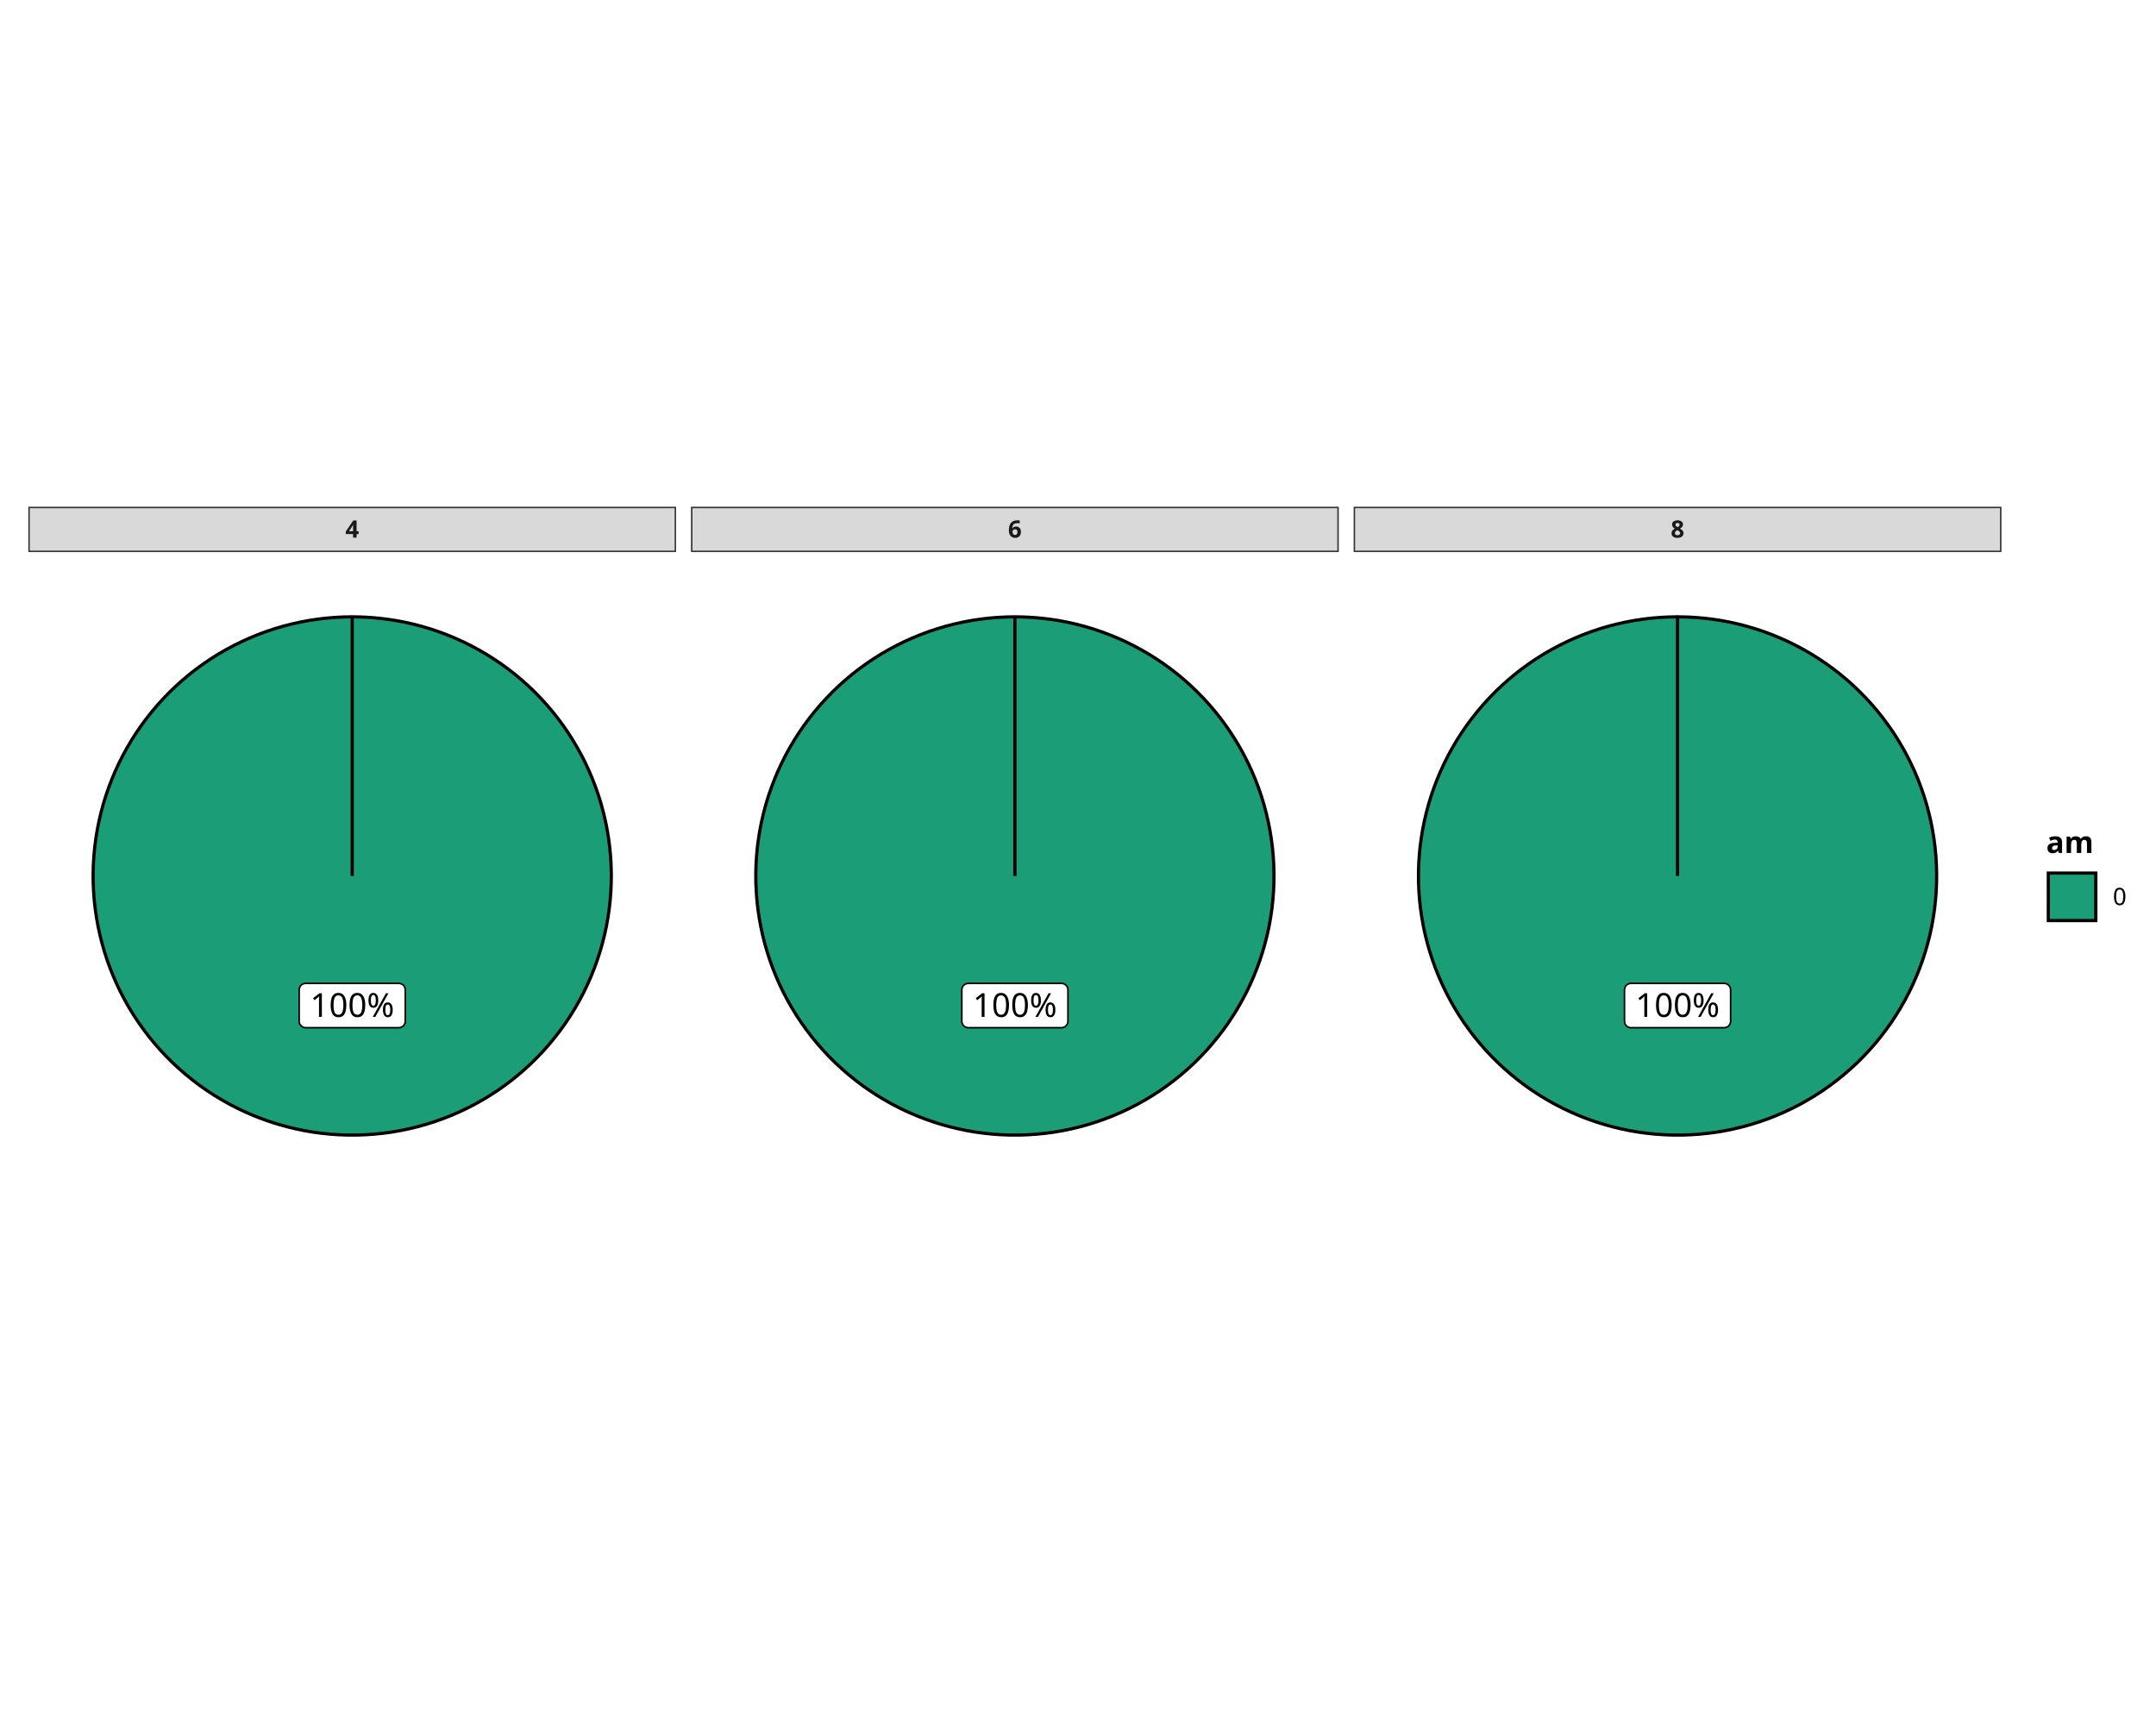
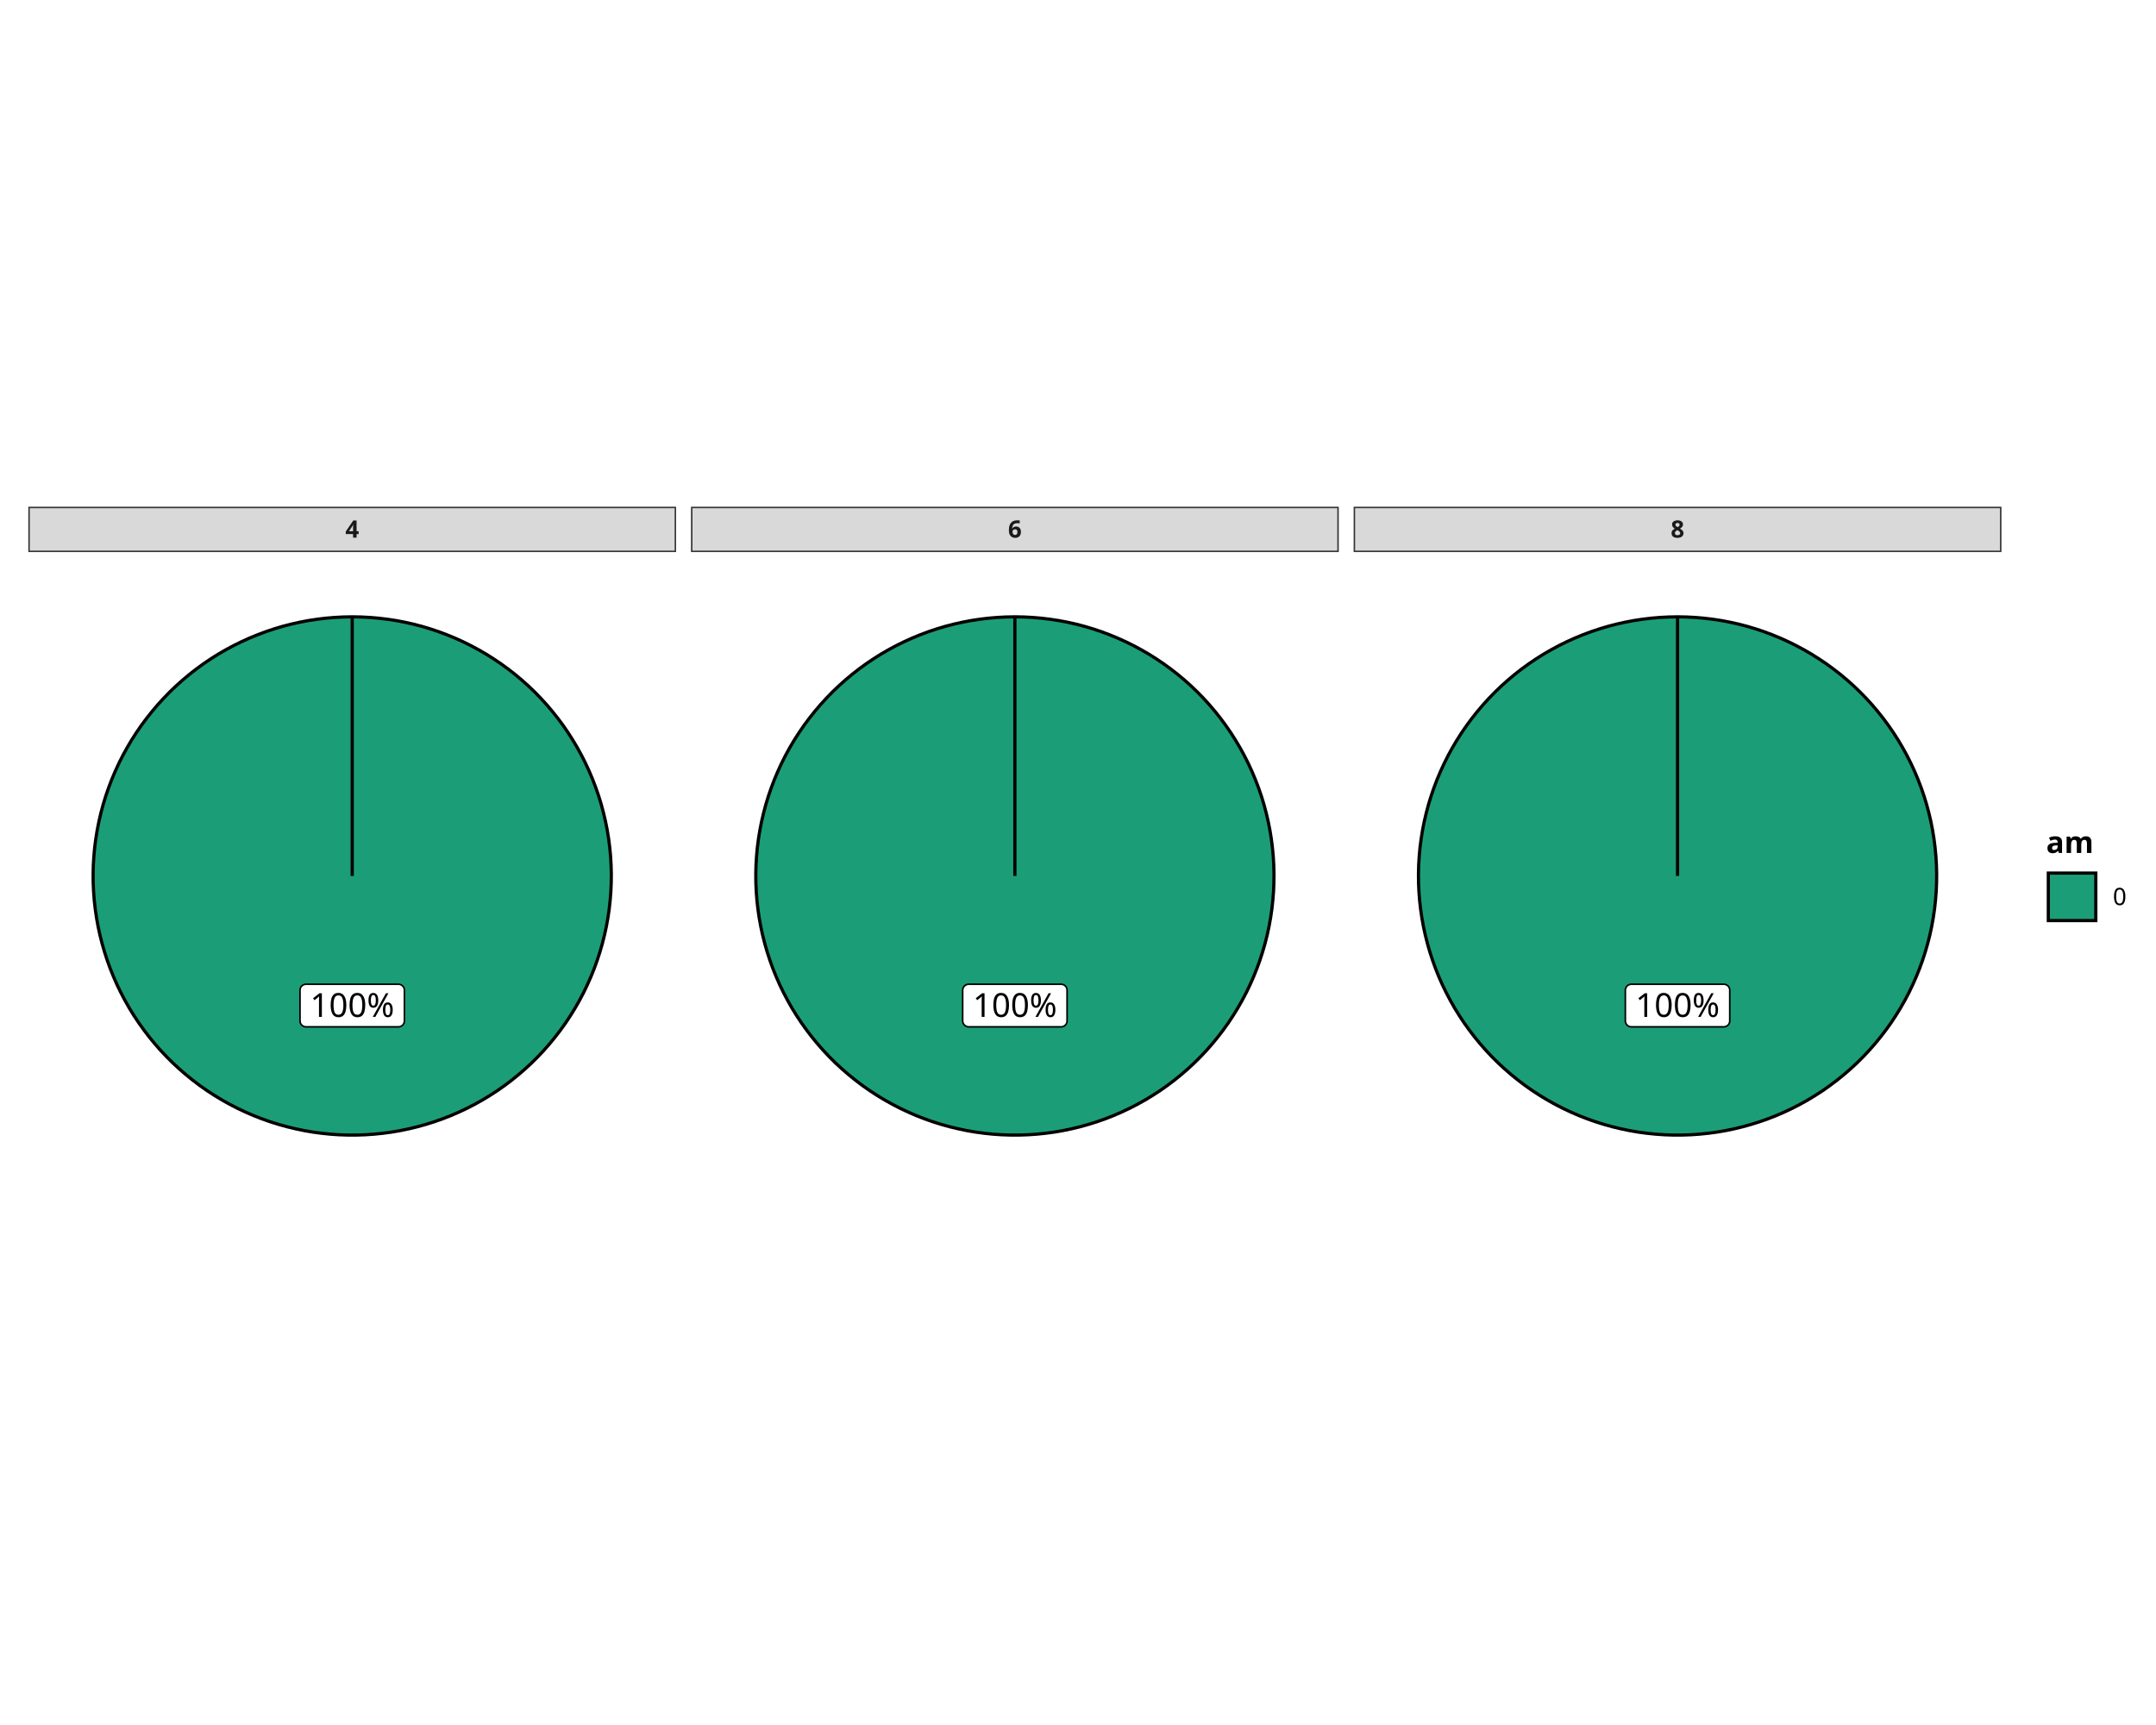
<svg xmlns="http://www.w3.org/2000/svg" class="svglite" data-engine-version="2.0" width="720.00pt" height="576.00pt" viewBox="0 0 720.00 576.00">
  <defs>
    <style type="text/css">
    .svglite line, .svglite polyline, .svglite polygon, .svglite path, .svglite rect, .svglite circle {
      fill: none;
      stroke: #000000;
      stroke-linecap: round;
      stroke-linejoin: round;
      stroke-miterlimit: 10.00;
    }
  </style>
  </defs>
  <rect width="100%" height="100%" style="stroke: none; fill: #FFFFFF;" />
  <defs>
    <clipPath id="cpMC4wMHw3MjAuMDB8MC4wMHw1NzYuMDA=">
      <rect x="0.00" y="0.00" width="720.00" height="576.00" />
    </clipPath>
  </defs>
  <g clip-path="url(#cpMC4wMHw3MjAuMDB8MC4wMHw1NzYuMDA=)">
</g>
  <defs>
    <clipPath id="cpMC4wMHw3MjAuMDB8MTY0LjIyfDQxMS43OA==">
      <rect x="0" y="164.22" width="720.00" height="247.56" />
    </clipPath>
  </defs>
  <g clip-path="url(#cpMC4wMHw3MjAuMDB8MTY0LjIyfDQxMS43OA==)">
    <rect x="0" y="164.22" width="720.00" height="247.56" style="stroke-width: 0.97; stroke: #FFFFFF; fill: #FFFFFF;" />
  </g>
  <g clip-path="url(#cpMC4wMHw3MjAuMDB8MC4wMHw1NzYuMDA=)">
</g>
  <defs>
    <clipPath id="cpOS40NnwyMjUuNzh8MTg0LjM0fDQwMC42Ng==">
      <rect x="9.46" y="184.34" width="216.32" height="216.32" />
    </clipPath>
  </defs>
  <g clip-path="url(#cpOS40NnwyMjUuNzh8MTg0LjM0fDQwMC42Ng==)">
    <rect x="9.46" y="184.34" width="216.32" height="216.32" style="stroke-width: 0.97; stroke: none; fill: #FFFFFF;" />
-     <polygon points="117.62,292.50 117.62,289.51 117.62,286.53 117.62,283.55 117.62,280.56 117.62,277.58 117.62,274.59 117.62,271.61 117.62,268.63 117.62,265.64 117.62,262.66 117.62,259.68 117.62,256.69 117.62,253.71 117.62,250.72 117.62,247.74 117.62,244.76 117.62,241.77 117.62,238.79 117.62,235.81 117.62,232.82 117.62,229.84 117.62,226.85 117.62,223.87 117.62,220.89 117.62,217.90 117.62,214.92 117.62,211.94 117.62,208.95 117.62,205.97 114.69,206.02 111.75,206.17 108.82,206.42 105.90,206.77 103.00,207.21 100.11,207.76 97.25,208.40 94.40,209.14 91.58,209.98 88.80,210.91 86.04,211.94 83.33,213.06 80.65,214.27 78.01,215.57 75.42,216.96 72.88,218.43 70.39,220.00 67.96,221.64 65.58,223.37 63.27,225.17 61.01,227.06 58.82,229.02 56.70,231.05 54.65,233.16 52.67,235.33 50.77,237.57 48.94,239.87 47.19,242.23 45.53,244.65 43.94,247.13 42.45,249.66 41.03,252.23 39.71,254.86 38.48,257.53 37.34,260.23 36.29,262.98 35.33,265.76 34.47,268.57 33.71,271.41 33.04,274.27 32.47,277.15 32.00,280.05 31.62,282.96 31.35,285.89 31.17,288.82 31.10,291.76 31.12,294.70 31.25,297.64 31.47,300.57 31.80,303.49 32.22,306.39 32.74,309.29 33.36,312.16 34.08,315.01 34.89,317.83 35.80,320.63 36.80,323.39 37.90,326.12 39.08,328.81 40.36,331.45 41.73,334.05 43.18,336.61 44.72,339.11 46.35,341.56 48.06,343.95 49.84,346.28 51.71,348.55 53.65,350.76 55.67,352.90 57.75,354.97 59.91,356.96 62.13,358.88 64.42,360.73 66.76,362.50 69.17,364.19 71.63,365.79 74.15,367.31 76.71,368.74 79.33,370.09 81.98,371.34 84.68,372.51 87.42,373.58 90.19,374.56 92.99,375.44 95.82,376.23 98.68,376.92 101.55,377.52 104.45,378.02 107.36,378.41 110.29,378.71 113.22,378.91 116.15,379.01 119.09,379.01 122.03,378.91 124.96,378.71 127.89,378.41 130.80,378.02 133.69,377.52 136.57,376.92 139.43,376.23 142.26,375.44 145.06,374.56 147.83,373.58 150.57,372.51 153.26,371.34 155.92,370.09 158.53,368.74 161.10,367.31 163.61,365.79 166.08,364.19 168.48,362.50 170.83,360.73 173.12,358.88 175.34,356.96 177.50,354.97 179.58,352.90 181.60,350.76 183.54,348.55 185.40,346.28 187.19,343.95 188.90,341.56 190.52,339.11 192.06,336.61 193.52,334.05 194.89,331.45 196.16,328.81 197.35,326.12 198.45,323.39 199.45,320.63 200.36,317.83 201.17,315.01 201.89,312.16 202.51,309.29 203.03,306.39 203.45,303.49 203.77,300.57 204.00,297.64 204.12,294.70 204.15,291.76 204.07,288.82 203.90,285.89 203.62,282.96 203.25,280.05 202.78,277.15 202.21,274.27 201.54,271.41 200.78,268.57 199.92,265.76 198.96,262.98 197.91,260.23 196.77,257.53 195.54,254.86 194.21,252.23 192.80,249.66 191.30,247.13 189.72,244.65 188.06,242.23 186.31,239.87 184.48,237.57 182.58,235.33 180.60,233.16 178.55,231.05 176.43,229.02 174.24,227.06 171.98,225.17 169.66,223.37 167.29,221.64 164.85,220.00 162.36,218.43 159.82,216.96 157.23,215.57 154.60,214.27 151.92,213.06 149.20,211.94 146.45,210.91 143.66,209.98 140.85,209.14 138.00,208.40 135.13,207.76 132.25,207.21 129.34,206.77 126.42,206.42 123.50,206.17 120.56,206.02 117.62,205.97 117.62,208.95 117.62,211.94 117.62,214.92 117.62,217.90 117.62,220.89 117.62,223.87 117.62,226.85 117.62,229.84 117.62,232.82 117.62,235.81 117.62,238.79 117.62,241.77 117.62,244.76 117.62,247.74 117.62,250.72 117.62,253.71 117.62,256.69 117.62,259.68 117.62,262.66 117.62,265.64 117.62,268.63 117.62,271.61 117.62,274.59 117.62,277.58 117.62,280.56 117.62,283.55 117.62,286.53 117.62,289.51 117.62,292.50 117.62,292.50 " style="stroke-width: 1.07; stroke-linecap: butt; stroke-linejoin: miter; fill: #1B9E77;" />
-     <polygon points="102.07,343.16 133.18,343.16 133.10,343.16 133.44,343.14 133.78,343.07 134.11,342.95 134.41,342.78 134.68,342.56 134.91,342.30 135.09,342.00 135.23,341.68 135.31,341.35 135.34,341.00 135.34,341.00 135.34,330.52 135.34,330.52 135.31,330.17 135.23,329.84 135.09,329.52 134.91,329.22 134.68,328.96 134.41,328.74 134.11,328.57 133.78,328.45 133.44,328.38 133.18,328.36 102.07,328.36 102.33,328.38 101.98,328.36 101.63,328.40 101.30,328.50 100.99,328.65 100.70,328.85 100.45,329.09 100.24,329.37 100.08,329.67 99.97,330.00 99.91,330.35 99.91,330.52 99.91,341.00 99.91,340.82 99.91,341.17 99.97,341.52 100.08,341.85 100.24,342.15 100.45,342.43 100.70,342.67 100.99,342.87 101.30,343.02 101.63,343.12 101.98,343.16 " style="stroke-width: 0.53; fill: #FFFFFF;" />
+     <polygon points="117.62,292.50 117.62,289.51 117.62,286.53 117.62,283.55 117.62,280.56 117.62,277.58 117.62,274.59 117.62,271.61 117.62,268.63 117.62,265.64 117.62,262.66 117.62,259.68 117.62,256.69 117.62,253.71 117.62,250.72 117.62,247.74 117.62,244.76 117.62,241.77 117.62,238.79 117.62,235.81 117.62,232.82 117.62,229.84 117.62,226.85 117.62,223.87 117.62,220.89 117.62,217.90 117.62,214.92 117.62,211.94 117.62,208.95 117.62,205.97 114.69,206.02 111.75,206.17 108.82,206.42 105.90,206.77 103.00,207.21 100.11,207.76 97.25,208.40 94.40,209.14 91.58,209.98 88.80,210.91 86.04,211.94 83.33,213.06 80.65,214.27 78.01,215.57 75.42,216.96 72.88,218.43 70.39,220.00 67.96,221.64 65.58,223.37 63.27,225.17 61.01,227.06 58.82,229.02 56.70,231.05 54.65,233.16 52.67,235.33 50.77,237.57 48.94,239.87 47.19,242.23 45.53,244.65 43.94,247.13 42.45,249.66 41.03,252.23 39.71,254.86 38.48,257.53 37.34,260.23 36.29,262.98 35.33,265.76 34.47,268.57 33.71,271.41 33.04,274.27 32.47,277.15 32.00,280.05 31.62,282.96 31.35,285.89 31.17,288.82 31.10,291.76 31.12,294.70 31.25,297.64 31.47,300.57 31.80,303.49 32.22,306.39 32.74,309.29 33.36,312.16 34.08,315.01 34.89,317.83 35.80,320.63 36.80,323.39 37.90,326.12 39.08,328.81 40.36,331.45 41.73,334.05 43.18,336.61 44.72,339.11 46.35,341.56 48.06,343.95 49.84,346.28 51.71,348.55 53.65,350.76 55.67,352.90 57.75,354.97 59.91,356.96 62.13,358.88 64.42,360.73 66.76,362.50 69.17,364.19 71.63,365.79 74.15,367.31 76.71,368.74 79.33,370.09 81.98,371.34 84.68,372.51 87.42,373.58 90.19,374.56 92.99,375.44 95.82,376.23 98.68,376.92 101.55,377.52 104.45,378.02 107.36,378.41 110.29,378.71 113.22,378.91 116.15,379.01 119.09,379.01 122.03,378.91 124.96,378.71 127.89,378.41 130.80,378.02 133.69,377.52 136.57,376.92 139.43,376.23 142.26,375.44 145.06,374.56 147.83,373.58 150.57,372.51 153.26,371.34 155.92,370.09 158.53,368.74 161.10,367.31 163.61,365.79 166.08,364.19 168.48,362.50 170.83,360.73 173.12,358.88 175.34,356.96 177.50,354.97 179.58,352.90 181.60,350.76 183.54,348.55 185.40,346.28 187.19,343.95 188.90,341.56 190.52,339.11 192.06,336.61 193.52,334.05 194.89,331.45 196.16,328.81 197.35,326.12 198.45,323.39 199.45,320.63 200.36,317.83 201.17,315.01 201.89,312.16 202.51,309.29 203.03,306.39 203.45,303.49 203.77,300.57 204.00,297.64 204.12,294.70 204.15,291.76 204.07,288.82 203.90,285.89 203.62,282.96 203.25,280.05 202.78,277.15 202.21,274.27 201.54,271.41 200.78,268.57 199.92,265.76 198.96,262.98 197.91,260.23 196.77,257.53 195.54,254.86 194.21,252.23 192.80,249.66 191.30,247.13 189.72,244.65 188.06,242.23 186.31,239.87 184.48,237.57 182.58,235.33 180.60,233.16 178.55,231.05 176.43,229.02 174.24,227.06 171.98,225.17 169.66,223.37 167.29,221.64 164.85,220.00 162.36,218.43 159.82,216.96 157.23,215.57 154.60,214.27 151.92,213.06 149.20,211.94 146.45,210.91 143.66,209.98 140.85,209.14 138.00,208.40 135.13,207.76 132.25,207.21 129.34,206.77 126.42,206.42 123.50,206.17 120.56,206.02 117.62,205.97 117.62,208.95 117.62,211.94 117.62,214.92 117.62,217.90 117.62,220.89 117.62,223.87 117.62,226.85 117.62,229.84 117.62,232.82 117.62,235.81 117.62,238.79 117.62,241.77 117.62,244.76 117.62,247.74 117.62,250.72 117.62,253.71 117.62,256.69 117.62,259.68 117.62,262.66 117.62,265.64 117.62,268.63 117.62,271.61 117.62,274.59 117.62,277.58 117.62,280.56 117.62,283.55 117.62,286.53 117.62,289.51 117.62,292.50 " style="stroke-width: 1.07; stroke-linecap: butt; stroke-linejoin: miter; fill: #1B9E77;" />
+     <polygon points="102.18,342.87 133.07,342.87 132.99,342.87 133.31,342.86 133.62,342.79 133.92,342.68 134.20,342.52 134.44,342.32 134.66,342.08 134.83,341.81 134.95,341.51 135.03,341.20 135.05,340.88 135.05,340.88 135.05,330.64 135.05,330.64 135.03,330.32 134.95,330.01 134.83,329.71 134.66,329.44 134.44,329.20 134.20,329.00 133.92,328.84 133.62,328.73 133.31,328.66 133.07,328.65 102.18,328.65 102.42,328.66 102.10,328.65 101.78,328.69 101.48,328.78 101.19,328.92 100.92,329.10 100.69,329.32 100.50,329.57 100.35,329.86 100.25,330.16 100.20,330.48 100.19,330.64 100.19,340.88 100.20,340.72 100.20,341.04 100.25,341.36 100.35,341.66 100.50,341.95 100.69,342.20 100.92,342.42 101.19,342.60 101.48,342.74 101.78,342.83 102.10,342.87 " style="stroke-width: 0.53; fill: #FFFFFF;" />
    <text x="117.62" y="339.56" text-anchor="middle" style="font-size: 11.04px; font-family: sans;" textLength="28.24px" lengthAdjust="spacingAndGlyphs">100%</text>
  </g>
  <g clip-path="url(#cpMC4wMHw3MjAuMDB8MC4wMHw1NzYuMDA=)">
</g>
  <defs>
    <clipPath id="cpMjMwLjc2fDQ0Ny4wOHwxODQuMzR8NDAwLjY2">
      <rect x="230.76" y="184.34" width="216.32" height="216.32" />
    </clipPath>
  </defs>
  <g clip-path="url(#cpMjMwLjc2fDQ0Ny4wOHwxODQuMzR8NDAwLjY2)">
    <rect x="230.76" y="184.34" width="216.32" height="216.32" style="stroke-width: 0.97; stroke: none; fill: #FFFFFF;" />
-     <polygon points="338.92,292.50 338.92,289.51 338.92,286.53 338.92,283.55 338.92,280.56 338.92,277.58 338.92,274.59 338.92,271.61 338.92,268.63 338.92,265.64 338.92,262.66 338.92,259.68 338.92,256.69 338.92,253.71 338.92,250.72 338.92,247.74 338.92,244.76 338.92,241.77 338.92,238.79 338.92,235.81 338.92,232.82 338.92,229.84 338.92,226.85 338.92,223.87 338.92,220.89 338.92,217.90 338.92,214.92 338.92,211.94 338.92,208.95 338.92,205.97 335.99,206.02 333.05,206.17 330.12,206.42 327.20,206.77 324.30,207.21 321.41,207.76 318.55,208.40 315.70,209.14 312.88,209.98 310.10,210.91 307.34,211.94 304.63,213.06 301.95,214.27 299.31,215.57 296.72,216.96 294.18,218.43 291.69,220.00 289.26,221.64 286.88,223.37 284.57,225.17 282.31,227.06 280.12,229.02 278.00,231.05 275.95,233.16 273.97,235.33 272.07,237.57 270.24,239.87 268.49,242.23 266.83,244.65 265.24,247.13 263.74,249.66 262.33,252.23 261.01,254.86 259.78,257.53 258.64,260.23 257.59,262.98 256.63,265.76 255.77,268.57 255.01,271.41 254.34,274.27 253.77,277.15 253.30,280.05 252.92,282.96 252.65,285.89 252.47,288.82 252.40,291.76 252.42,294.70 252.55,297.64 252.77,300.57 253.10,303.49 253.52,306.39 254.04,309.29 254.66,312.16 255.38,315.01 256.19,317.83 257.10,320.63 258.10,323.39 259.20,326.12 260.38,328.81 261.66,331.45 263.03,334.05 264.48,336.61 266.02,339.11 267.65,341.56 269.36,343.95 271.14,346.28 273.01,348.55 274.95,350.76 276.97,352.90 279.05,354.97 281.21,356.96 283.43,358.88 285.72,360.73 288.06,362.50 290.47,364.19 292.93,365.79 295.45,367.31 298.01,368.74 300.63,370.09 303.28,371.34 305.98,372.51 308.72,373.58 311.49,374.56 314.29,375.44 317.12,376.23 319.98,376.92 322.85,377.52 325.75,378.02 328.66,378.41 331.59,378.71 334.52,378.91 337.45,379.01 340.39,379.01 343.33,378.91 346.26,378.71 349.18,378.41 352.10,378.02 354.99,377.52 357.87,376.92 360.73,376.23 363.56,375.44 366.36,374.56 369.13,373.58 371.87,372.51 374.56,371.34 377.22,370.09 379.83,368.74 382.40,367.31 384.91,365.79 387.38,364.19 389.78,362.50 392.13,360.73 394.42,358.88 396.64,356.96 398.80,354.97 400.88,352.90 402.90,350.76 404.84,348.55 406.70,346.28 408.49,343.95 410.20,341.56 411.82,339.11 413.36,336.61 414.82,334.05 416.19,331.45 417.46,328.81 418.65,326.12 419.75,323.39 420.75,320.63 421.66,317.83 422.47,315.01 423.19,312.16 423.81,309.29 424.33,306.39 424.75,303.49 425.07,300.57 425.30,297.64 425.42,294.70 425.45,291.76 425.37,288.82 425.20,285.89 424.92,282.96 424.55,280.05 424.08,277.15 423.51,274.27 422.84,271.41 422.08,268.57 421.22,265.76 420.26,262.98 419.21,260.23 418.07,257.53 416.84,254.86 415.51,252.23 414.10,249.66 412.60,247.13 411.02,244.65 409.35,242.23 407.61,239.87 405.78,237.57 403.88,235.33 401.90,233.16 399.85,231.05 397.73,229.02 395.54,227.06 393.28,225.17 390.96,223.37 388.59,221.64 386.15,220.00 383.66,218.43 381.12,216.96 378.53,215.57 375.90,214.27 373.22,213.06 370.50,211.94 367.75,210.91 364.96,209.98 362.15,209.14 359.30,208.40 356.43,207.76 353.55,207.21 350.64,206.77 347.72,206.42 344.80,206.17 341.86,206.02 338.92,205.97 338.92,208.95 338.92,211.94 338.92,214.92 338.92,217.90 338.92,220.89 338.92,223.87 338.92,226.85 338.92,229.84 338.92,232.82 338.92,235.81 338.92,238.79 338.92,241.77 338.92,244.76 338.92,247.74 338.92,250.72 338.92,253.71 338.92,256.69 338.92,259.68 338.92,262.66 338.92,265.64 338.92,268.63 338.92,271.61 338.92,274.59 338.92,277.58 338.92,280.56 338.92,283.55 338.92,286.53 338.92,289.51 338.92,292.50 338.92,292.50 " style="stroke-width: 1.07; stroke-linecap: butt; stroke-linejoin: miter; fill: #1B9E77;" />
-     <polygon points="323.36,343.16 354.48,343.16 354.40,343.16 354.74,343.14 355.08,343.07 355.41,342.95 355.71,342.78 355.98,342.56 356.21,342.30 356.39,342.00 356.53,341.68 356.61,341.35 356.64,341.00 356.64,341.00 356.64,330.52 356.64,330.52 356.61,330.17 356.53,329.84 356.39,329.52 356.21,329.22 355.98,328.96 355.71,328.74 355.41,328.57 355.08,328.45 354.74,328.38 354.48,328.36 323.36,328.36 323.63,328.38 323.28,328.36 322.93,328.40 322.60,328.50 322.28,328.65 322.00,328.85 321.75,329.09 321.54,329.37 321.38,329.67 321.27,330.00 321.21,330.35 321.20,330.52 321.20,341.00 321.21,340.82 321.21,341.17 321.27,341.52 321.38,341.85 321.54,342.15 321.75,342.43 322.00,342.67 322.28,342.87 322.60,343.02 322.93,343.12 323.28,343.16 " style="stroke-width: 0.53; fill: #FFFFFF;" />
+     <polygon points="338.92,292.50 338.92,289.51 338.92,286.53 338.92,283.55 338.92,280.56 338.92,277.58 338.92,274.59 338.92,271.61 338.92,268.63 338.92,265.64 338.92,262.66 338.92,259.68 338.92,256.69 338.92,253.71 338.92,250.72 338.92,247.74 338.92,244.76 338.92,241.77 338.92,238.79 338.92,235.81 338.92,232.82 338.92,229.84 338.92,226.85 338.92,223.87 338.92,220.89 338.92,217.90 338.92,214.92 338.92,211.94 338.92,208.95 338.92,205.97 335.99,206.02 333.05,206.17 330.12,206.42 327.20,206.77 324.30,207.21 321.41,207.76 318.55,208.40 315.70,209.14 312.88,209.98 310.10,210.91 307.34,211.94 304.63,213.06 301.95,214.27 299.31,215.57 296.72,216.96 294.18,218.43 291.69,220.00 289.26,221.64 286.88,223.37 284.57,225.17 282.31,227.06 280.12,229.02 278.00,231.05 275.95,233.16 273.97,235.33 272.07,237.57 270.24,239.87 268.49,242.23 266.83,244.65 265.24,247.13 263.74,249.66 262.33,252.23 261.01,254.86 259.78,257.53 258.64,260.23 257.59,262.98 256.63,265.76 255.77,268.57 255.01,271.41 254.34,274.27 253.77,277.15 253.30,280.05 252.92,282.96 252.65,285.89 252.47,288.82 252.40,291.76 252.42,294.70 252.55,297.64 252.77,300.57 253.10,303.49 253.52,306.39 254.04,309.29 254.66,312.16 255.38,315.01 256.19,317.83 257.10,320.63 258.10,323.39 259.20,326.12 260.38,328.81 261.66,331.45 263.03,334.05 264.48,336.61 266.02,339.11 267.65,341.56 269.36,343.95 271.14,346.28 273.01,348.55 274.95,350.76 276.97,352.90 279.05,354.97 281.21,356.96 283.43,358.88 285.72,360.73 288.06,362.50 290.47,364.19 292.93,365.79 295.45,367.31 298.01,368.74 300.63,370.09 303.28,371.34 305.98,372.51 308.72,373.58 311.49,374.56 314.29,375.44 317.12,376.23 319.98,376.92 322.85,377.52 325.75,378.02 328.66,378.41 331.59,378.71 334.52,378.91 337.45,379.01 340.39,379.01 343.33,378.91 346.26,378.71 349.18,378.41 352.10,378.02 354.99,377.52 357.87,376.92 360.73,376.23 363.56,375.44 366.36,374.56 369.13,373.58 371.87,372.51 374.56,371.34 377.22,370.09 379.83,368.74 382.40,367.31 384.91,365.79 387.38,364.19 389.78,362.50 392.13,360.73 394.42,358.88 396.64,356.96 398.80,354.97 400.88,352.90 402.90,350.76 404.84,348.55 406.70,346.28 408.49,343.95 410.20,341.56 411.82,339.11 413.36,336.61 414.82,334.05 416.19,331.45 417.46,328.81 418.65,326.12 419.75,323.39 420.75,320.63 421.66,317.83 422.47,315.01 423.19,312.16 423.81,309.29 424.33,306.39 424.75,303.49 425.07,300.57 425.30,297.64 425.42,294.70 425.45,291.76 425.37,288.82 425.20,285.89 424.92,282.96 424.55,280.05 424.08,277.15 423.51,274.27 422.84,271.41 422.08,268.57 421.22,265.76 420.26,262.98 419.21,260.23 418.07,257.53 416.84,254.86 415.51,252.23 414.10,249.66 412.60,247.13 411.02,244.65 409.35,242.23 407.61,239.87 405.78,237.57 403.88,235.33 401.90,233.16 399.85,231.05 397.73,229.02 395.54,227.06 393.28,225.17 390.96,223.37 388.59,221.64 386.15,220.00 383.66,218.43 381.12,216.96 378.53,215.57 375.90,214.27 373.22,213.06 370.50,211.94 367.75,210.91 364.96,209.98 362.15,209.14 359.30,208.40 356.43,207.76 353.55,207.21 350.64,206.77 347.72,206.42 344.80,206.17 341.86,206.02 338.92,205.97 338.92,208.95 338.92,211.94 338.92,214.92 338.92,217.90 338.92,220.89 338.92,223.87 338.92,226.85 338.92,229.84 338.92,232.82 338.92,235.81 338.92,238.79 338.92,241.77 338.92,244.76 338.92,247.74 338.92,250.72 338.92,253.71 338.92,256.69 338.92,259.68 338.92,262.66 338.92,265.64 338.92,268.63 338.92,271.61 338.92,274.59 338.92,277.58 338.92,280.56 338.92,283.55 338.92,286.53 338.92,289.51 338.92,292.50 " style="stroke-width: 1.07; stroke-linecap: butt; stroke-linejoin: miter; fill: #1B9E77;" />
+     <polygon points="323.48,342.87 354.37,342.87 354.29,342.87 354.61,342.86 354.92,342.79 355.22,342.68 355.50,342.52 355.74,342.32 355.96,342.08 356.13,341.81 356.25,341.51 356.33,341.20 356.35,340.88 356.35,340.88 356.35,330.64 356.35,330.64 356.33,330.32 356.25,330.01 356.13,329.71 355.96,329.44 355.74,329.20 355.50,329.00 355.22,328.84 354.92,328.73 354.61,328.66 354.37,328.65 323.48,328.65 323.72,328.66 323.40,328.65 323.08,328.69 322.78,328.78 322.49,328.92 322.22,329.10 321.99,329.32 321.80,329.57 321.65,329.86 321.55,330.16 321.50,330.48 321.49,330.64 321.49,340.88 321.50,340.72 321.50,341.04 321.55,341.36 321.65,341.66 321.80,341.95 321.99,342.20 322.22,342.42 322.49,342.60 322.78,342.74 323.08,342.83 323.40,342.87 " style="stroke-width: 0.53; fill: #FFFFFF;" />
    <text x="338.92" y="339.56" text-anchor="middle" style="font-size: 11.04px; font-family: sans;" textLength="28.24px" lengthAdjust="spacingAndGlyphs">100%</text>
  </g>
  <g clip-path="url(#cpMC4wMHw3MjAuMDB8MC4wMHw1NzYuMDA=)">
</g>
  <defs>
    <clipPath id="cpNDUyLjA2fDY2OC4zOHwxODQuMzR8NDAwLjY2">
      <rect x="452.06" y="184.34" width="216.32" height="216.32" />
    </clipPath>
  </defs>
  <g clip-path="url(#cpNDUyLjA2fDY2OC4zOHwxODQuMzR8NDAwLjY2)">
    <rect x="452.06" y="184.34" width="216.32" height="216.32" style="stroke-width: 0.97; stroke: none; fill: #FFFFFF;" />
-     <polygon points="560.22,292.50 560.22,289.51 560.22,286.53 560.22,283.55 560.22,280.56 560.22,277.58 560.22,274.59 560.22,271.61 560.22,268.63 560.22,265.64 560.22,262.66 560.22,259.68 560.22,256.69 560.22,253.71 560.22,250.72 560.22,247.74 560.22,244.76 560.22,241.77 560.22,238.79 560.22,235.81 560.22,232.82 560.22,229.84 560.22,226.85 560.22,223.87 560.22,220.89 560.22,217.90 560.22,214.92 560.22,211.94 560.22,208.95 560.22,205.97 557.29,206.02 554.35,206.17 551.42,206.42 548.50,206.77 545.60,207.21 542.71,207.76 539.85,208.40 537.00,209.14 534.18,209.98 531.40,210.91 528.64,211.94 525.93,213.06 523.25,214.27 520.61,215.57 518.02,216.96 515.48,218.43 512.99,220.00 510.56,221.64 508.18,223.37 505.87,225.17 503.61,227.06 501.42,229.02 499.30,231.05 497.25,233.16 495.27,235.33 493.37,237.57 491.54,239.87 489.79,242.23 488.13,244.65 486.54,247.13 485.04,249.66 483.63,252.23 482.31,254.86 481.08,257.53 479.94,260.23 478.89,262.98 477.93,265.76 477.07,268.57 476.31,271.41 475.64,274.27 475.07,277.15 474.60,280.05 474.22,282.96 473.95,285.89 473.77,288.82 473.70,291.76 473.72,294.70 473.85,297.64 474.07,300.57 474.40,303.49 474.82,306.39 475.34,309.29 475.96,312.16 476.68,315.01 477.49,317.83 478.40,320.63 479.40,323.39 480.49,326.12 481.68,328.81 482.96,331.45 484.33,334.05 485.78,336.61 487.32,339.11 488.95,341.56 490.66,343.95 492.44,346.28 494.31,348.55 496.25,350.76 498.26,352.90 500.35,354.97 502.51,356.96 504.73,358.88 507.02,360.73 509.36,362.50 511.77,364.19 514.23,365.79 516.75,367.31 519.31,368.74 521.93,370.09 524.58,371.34 527.28,372.51 530.02,373.58 532.79,374.56 535.59,375.44 538.42,376.23 541.28,376.92 544.15,377.52 547.05,378.02 549.96,378.41 552.89,378.71 555.82,378.91 558.75,379.01 561.69,379.01 564.63,378.91 567.56,378.71 570.48,378.41 573.40,378.02 576.29,377.52 579.17,376.92 582.03,376.23 584.86,375.44 587.66,374.56 590.43,373.58 593.17,372.51 595.86,371.34 598.52,370.09 601.13,368.74 603.70,367.31 606.21,365.79 608.68,364.19 611.08,362.50 613.43,360.73 615.72,358.88 617.94,356.96 620.09,354.97 622.18,352.90 624.20,350.76 626.14,348.55 628.00,346.28 629.79,343.95 631.50,341.56 633.12,339.11 634.66,336.61 636.12,334.05 637.49,331.45 638.76,328.81 639.95,326.12 641.05,323.39 642.05,320.63 642.96,317.83 643.77,315.01 644.49,312.16 645.11,309.29 645.63,306.39 646.05,303.49 646.37,300.57 646.60,297.64 646.72,294.70 646.75,291.76 646.67,288.82 646.50,285.89 646.22,282.96 645.85,280.05 645.38,277.15 644.81,274.27 644.14,271.41 643.38,268.57 642.52,265.76 641.56,262.98 640.51,260.23 639.37,257.53 638.14,254.86 636.81,252.23 635.40,249.66 633.90,247.13 632.32,244.65 630.65,242.23 628.91,239.87 627.08,237.57 625.18,235.33 623.20,233.16 621.15,231.05 619.03,229.02 616.84,227.06 614.58,225.17 612.26,223.37 609.89,221.64 607.45,220.00 604.96,218.43 602.42,216.96 599.83,215.57 597.20,214.27 594.52,213.06 591.80,211.94 589.05,210.91 586.26,209.98 583.45,209.14 580.60,208.40 577.73,207.76 574.85,207.21 571.94,206.77 569.02,206.42 566.10,206.17 563.16,206.02 560.22,205.97 560.22,208.95 560.22,211.94 560.22,214.92 560.22,217.90 560.22,220.89 560.22,223.87 560.22,226.85 560.22,229.84 560.22,232.82 560.22,235.81 560.22,238.79 560.22,241.77 560.22,244.76 560.22,247.74 560.22,250.72 560.22,253.71 560.22,256.69 560.22,259.68 560.22,262.66 560.22,265.64 560.22,268.63 560.22,271.61 560.22,274.59 560.22,277.58 560.22,280.56 560.22,283.55 560.22,286.53 560.22,289.51 560.22,292.50 560.22,292.50 " style="stroke-width: 1.07; stroke-linecap: butt; stroke-linejoin: miter; fill: #1B9E77;" />
-     <polygon points="544.66,343.16 575.78,343.16 575.69,343.16 576.04,343.14 576.38,343.07 576.71,342.95 577.01,342.78 577.28,342.56 577.51,342.30 577.69,342.00 577.83,341.68 577.91,341.35 577.94,341.00 577.94,341.00 577.94,330.52 577.94,330.52 577.91,330.17 577.83,329.84 577.69,329.52 577.51,329.22 577.28,328.96 577.01,328.74 576.71,328.57 576.38,328.45 576.04,328.38 575.78,328.36 544.66,328.36 544.92,328.38 544.58,328.36 544.23,328.40 543.90,328.50 543.58,328.65 543.30,328.85 543.05,329.09 542.84,329.37 542.68,329.67 542.57,330.00 542.51,330.35 542.50,330.52 542.50,341.00 542.51,340.82 542.51,341.17 542.57,341.52 542.68,341.85 542.84,342.15 543.05,342.43 543.30,342.67 543.58,342.87 543.90,343.02 544.23,343.12 544.58,343.16 " style="stroke-width: 0.53; fill: #FFFFFF;" />
+     <polygon points="560.22,292.50 560.22,289.51 560.22,286.53 560.22,283.55 560.22,280.56 560.22,277.58 560.22,274.59 560.22,271.61 560.22,268.63 560.22,265.64 560.22,262.66 560.22,259.68 560.22,256.69 560.22,253.71 560.22,250.72 560.22,247.74 560.22,244.76 560.22,241.77 560.22,238.79 560.22,235.81 560.22,232.82 560.22,229.84 560.22,226.85 560.22,223.87 560.22,220.89 560.22,217.90 560.22,214.92 560.22,211.94 560.22,208.95 560.22,205.97 557.29,206.02 554.35,206.17 551.42,206.42 548.50,206.77 545.60,207.21 542.71,207.76 539.85,208.40 537.00,209.14 534.18,209.98 531.40,210.91 528.64,211.94 525.93,213.06 523.25,214.27 520.61,215.57 518.02,216.96 515.48,218.43 512.99,220.00 510.56,221.64 508.18,223.37 505.87,225.17 503.61,227.06 501.42,229.02 499.30,231.05 497.25,233.16 495.27,235.33 493.37,237.57 491.54,239.87 489.79,242.23 488.13,244.65 486.54,247.13 485.04,249.66 483.63,252.23 482.31,254.86 481.08,257.53 479.94,260.23 478.89,262.98 477.93,265.76 477.07,268.57 476.31,271.41 475.64,274.27 475.07,277.15 474.60,280.05 474.22,282.96 473.95,285.89 473.77,288.82 473.70,291.76 473.72,294.70 473.85,297.64 474.07,300.57 474.40,303.49 474.82,306.39 475.34,309.29 475.96,312.16 476.68,315.01 477.49,317.83 478.40,320.63 479.40,323.39 480.49,326.12 481.68,328.81 482.96,331.45 484.33,334.05 485.78,336.61 487.32,339.11 488.95,341.56 490.66,343.95 492.44,346.28 494.31,348.55 496.25,350.76 498.26,352.90 500.35,354.97 502.51,356.96 504.73,358.88 507.02,360.73 509.36,362.50 511.77,364.19 514.23,365.79 516.75,367.31 519.31,368.74 521.93,370.09 524.58,371.34 527.28,372.51 530.02,373.58 532.79,374.56 535.59,375.44 538.42,376.23 541.28,376.92 544.15,377.52 547.05,378.02 549.96,378.41 552.89,378.71 555.82,378.91 558.75,379.01 561.69,379.01 564.63,378.91 567.56,378.71 570.48,378.41 573.40,378.02 576.29,377.52 579.17,376.92 582.03,376.23 584.86,375.44 587.66,374.56 590.43,373.58 593.17,372.51 595.86,371.34 598.52,370.09 601.13,368.74 603.70,367.31 606.21,365.79 608.68,364.19 611.08,362.50 613.43,360.73 615.72,358.88 617.94,356.96 620.09,354.97 622.18,352.90 624.20,350.76 626.14,348.55 628.00,346.28 629.79,343.95 631.50,341.56 633.12,339.11 634.66,336.61 636.12,334.05 637.49,331.45 638.76,328.81 639.95,326.12 641.05,323.39 642.05,320.63 642.96,317.83 643.77,315.01 644.49,312.16 645.11,309.29 645.63,306.39 646.05,303.49 646.37,300.57 646.60,297.64 646.72,294.70 646.75,291.76 646.67,288.82 646.50,285.89 646.22,282.96 645.85,280.05 645.38,277.15 644.81,274.27 644.14,271.41 643.38,268.57 642.52,265.76 641.56,262.98 640.51,260.23 639.37,257.53 638.14,254.86 636.81,252.23 635.40,249.66 633.90,247.13 632.32,244.65 630.65,242.23 628.91,239.87 627.08,237.57 625.18,235.33 623.20,233.16 621.15,231.05 619.03,229.02 616.84,227.06 614.58,225.17 612.26,223.37 609.89,221.64 607.45,220.00 604.96,218.43 602.42,216.96 599.83,215.57 597.20,214.27 594.52,213.06 591.80,211.94 589.05,210.91 586.26,209.98 583.45,209.14 580.60,208.40 577.73,207.76 574.85,207.21 571.94,206.77 569.02,206.42 566.10,206.17 563.16,206.02 560.22,205.97 560.22,208.95 560.22,211.94 560.22,214.92 560.22,217.90 560.22,220.89 560.22,223.87 560.22,226.85 560.22,229.84 560.22,232.82 560.22,235.81 560.22,238.79 560.22,241.77 560.22,244.76 560.22,247.74 560.22,250.72 560.22,253.71 560.22,256.69 560.22,259.68 560.22,262.66 560.22,265.64 560.22,268.63 560.22,271.61 560.22,274.59 560.22,277.58 560.22,280.56 560.22,283.55 560.22,286.53 560.22,289.51 560.22,292.50 " style="stroke-width: 1.07; stroke-linecap: butt; stroke-linejoin: miter; fill: #1B9E77;" />
+     <polygon points="544.78,342.87 575.67,342.87 575.59,342.87 575.91,342.86 576.22,342.79 576.52,342.68 576.80,342.52 577.04,342.32 577.26,342.08 577.43,341.81 577.55,341.51 577.63,341.20 577.65,340.88 577.65,340.88 577.65,330.64 577.65,330.64 577.63,330.32 577.55,330.01 577.43,329.71 577.26,329.44 577.04,329.20 576.80,329.00 576.52,328.84 576.22,328.73 575.91,328.66 575.67,328.65 544.78,328.65 545.02,328.66 544.70,328.65 544.38,328.69 544.08,328.78 543.79,328.92 543.52,329.10 543.29,329.32 543.10,329.57 542.95,329.86 542.85,330.16 542.80,330.48 542.79,330.64 542.79,340.88 542.80,340.72 542.80,341.04 542.85,341.36 542.95,341.66 543.10,341.95 543.29,342.20 543.52,342.42 543.79,342.60 544.08,342.74 544.38,342.83 544.70,342.87 " style="stroke-width: 0.53; fill: #FFFFFF;" />
    <text x="560.22" y="339.56" text-anchor="middle" style="font-size: 11.04px; font-family: sans;" textLength="28.24px" lengthAdjust="spacingAndGlyphs">100%</text>
  </g>
  <g clip-path="url(#cpMC4wMHw3MjAuMDB8MC4wMHw1NzYuMDA=)">
</g>
  <defs>
    <clipPath id="cpOS40NnwyMjUuNzh8MTY5LjIwfDE4NC4zNA==">
      <rect x="9.46" y="169.20" width="216.32" height="15.14" />
    </clipPath>
  </defs>
  <g clip-path="url(#cpOS40NnwyMjUuNzh8MTY5LjIwfDE4NC4zNA==)">
    <rect x="9.46" y="169.20" width="216.32" height="15.14" style="stroke-width: 0.97; stroke: #333333; fill: #D9D9D9;" />
    <text x="117.62" y="179.52" text-anchor="middle" style="font-size: 8.00px; font-weight: bold; fill: #1A1A1A; font-family: sans;" textLength="4.45px" lengthAdjust="spacingAndGlyphs">4</text>
  </g>
  <g clip-path="url(#cpMC4wMHw3MjAuMDB8MC4wMHw1NzYuMDA=)">
</g>
  <defs>
    <clipPath id="cpMjMwLjc2fDQ0Ny4wOHwxNjkuMjB8MTg0LjM0">
      <rect x="230.76" y="169.20" width="216.32" height="15.14" />
    </clipPath>
  </defs>
  <g clip-path="url(#cpMjMwLjc2fDQ0Ny4wOHwxNjkuMjB8MTg0LjM0)">
    <rect x="230.76" y="169.20" width="216.32" height="15.14" style="stroke-width: 0.97; stroke: #333333; fill: #D9D9D9;" />
    <text x="338.92" y="179.52" text-anchor="middle" style="font-size: 8.00px; font-weight: bold; fill: #1A1A1A; font-family: sans;" textLength="4.45px" lengthAdjust="spacingAndGlyphs">6</text>
  </g>
  <g clip-path="url(#cpMC4wMHw3MjAuMDB8MC4wMHw1NzYuMDA=)">
</g>
  <defs>
    <clipPath id="cpNDUyLjA2fDY2OC4zOHwxNjkuMjB8MTg0LjM0">
      <rect x="452.06" y="169.20" width="216.32" height="15.14" />
    </clipPath>
  </defs>
  <g clip-path="url(#cpNDUyLjA2fDY2OC4zOHwxNjkuMjB8MTg0LjM0)">
    <rect x="452.06" y="169.20" width="216.32" height="15.14" style="stroke-width: 0.97; stroke: #333333; fill: #D9D9D9;" />
    <text x="560.22" y="179.52" text-anchor="middle" style="font-size: 8.00px; font-weight: bold; fill: #1A1A1A; font-family: sans;" textLength="4.45px" lengthAdjust="spacingAndGlyphs">8</text>
  </g>
  <g clip-path="url(#cpMC4wMHw3MjAuMDB8MC4wMHw1NzYuMDA=)">
    <rect x="678.35" y="271.91" width="36.67" height="41.18" style="stroke-width: 0.97; stroke: none; fill: #FFFFFF;" />
    <text x="683.33" y="284.81" style="font-size: 10.00px; font-weight: bold; font-family: sans;" textLength="13.90px" lengthAdjust="spacingAndGlyphs">am</text>
    <rect x="683.33" y="290.83" width="17.28" height="17.28" style="stroke-width: 0.97; stroke: none; fill: #FFFFFF;" />
    <rect x="684.04" y="291.53" width="15.86" height="15.86" style="stroke-width: 1.07; stroke-linecap: butt; stroke-linejoin: miter; fill: #1B9E77;" />
    <text x="705.59" y="302.22" style="font-size: 8.00px; font-family: sans;" textLength="4.45px" lengthAdjust="spacingAndGlyphs">0</text>
  </g>
</svg>
